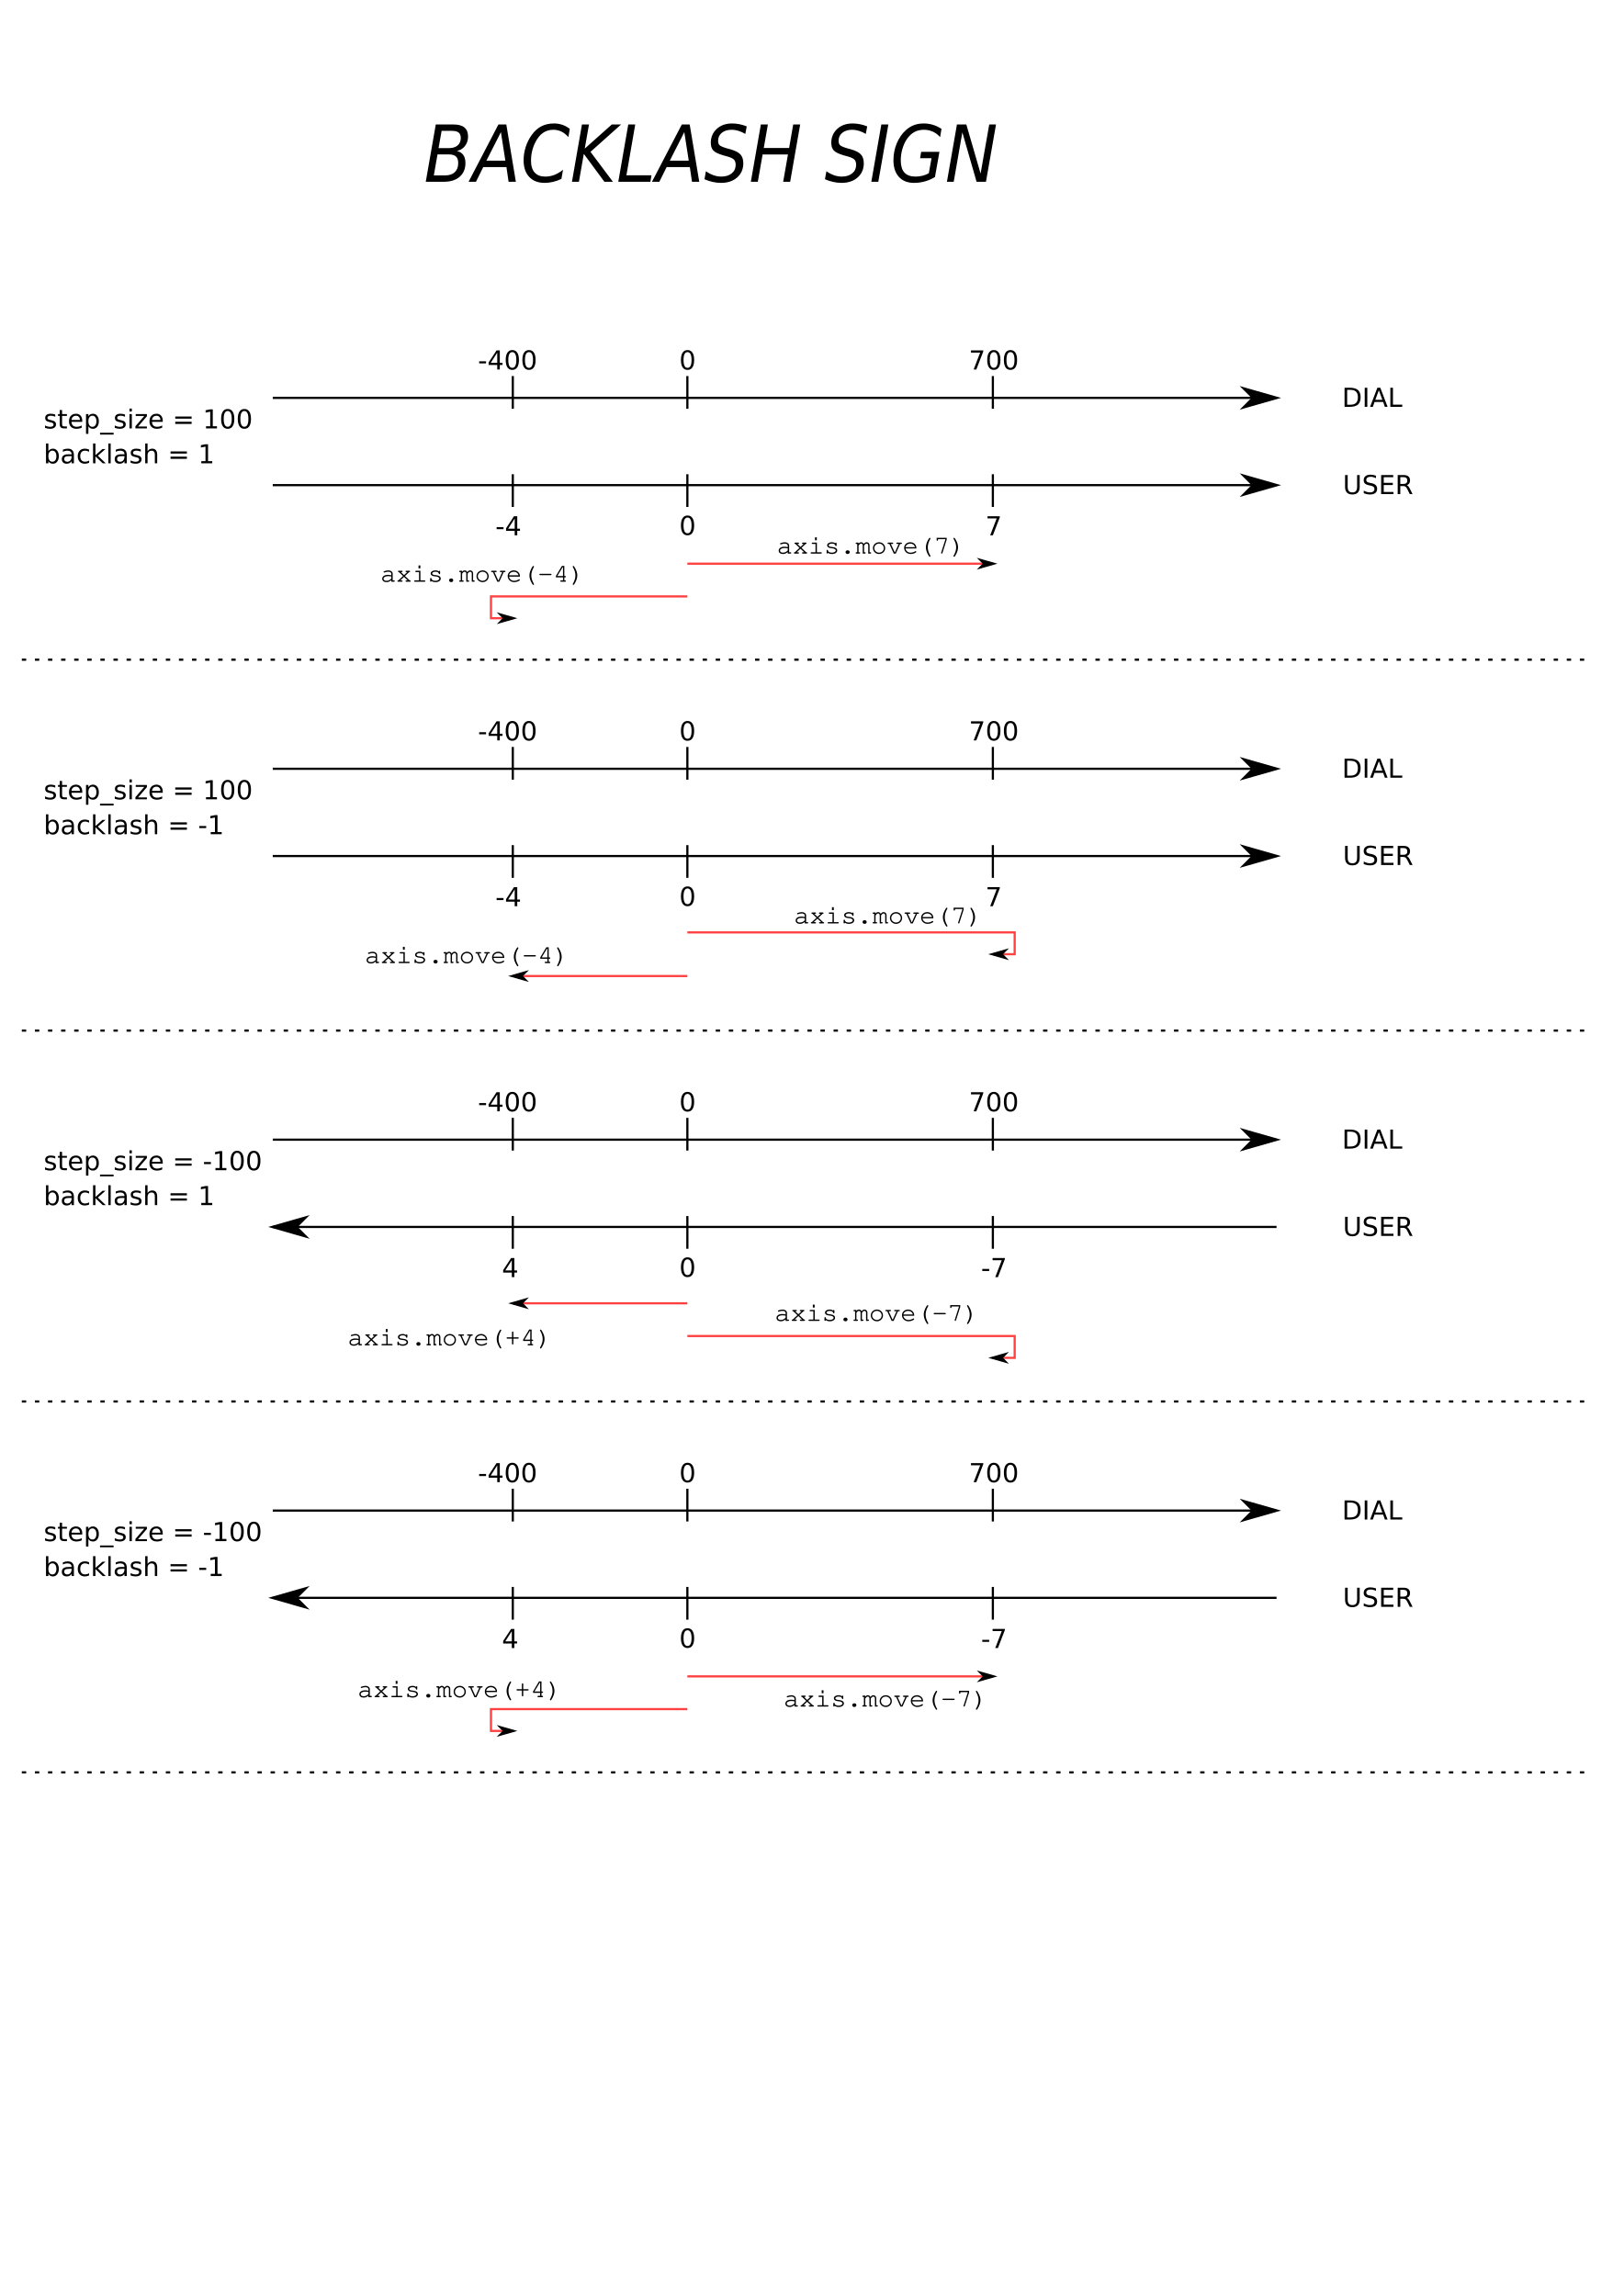
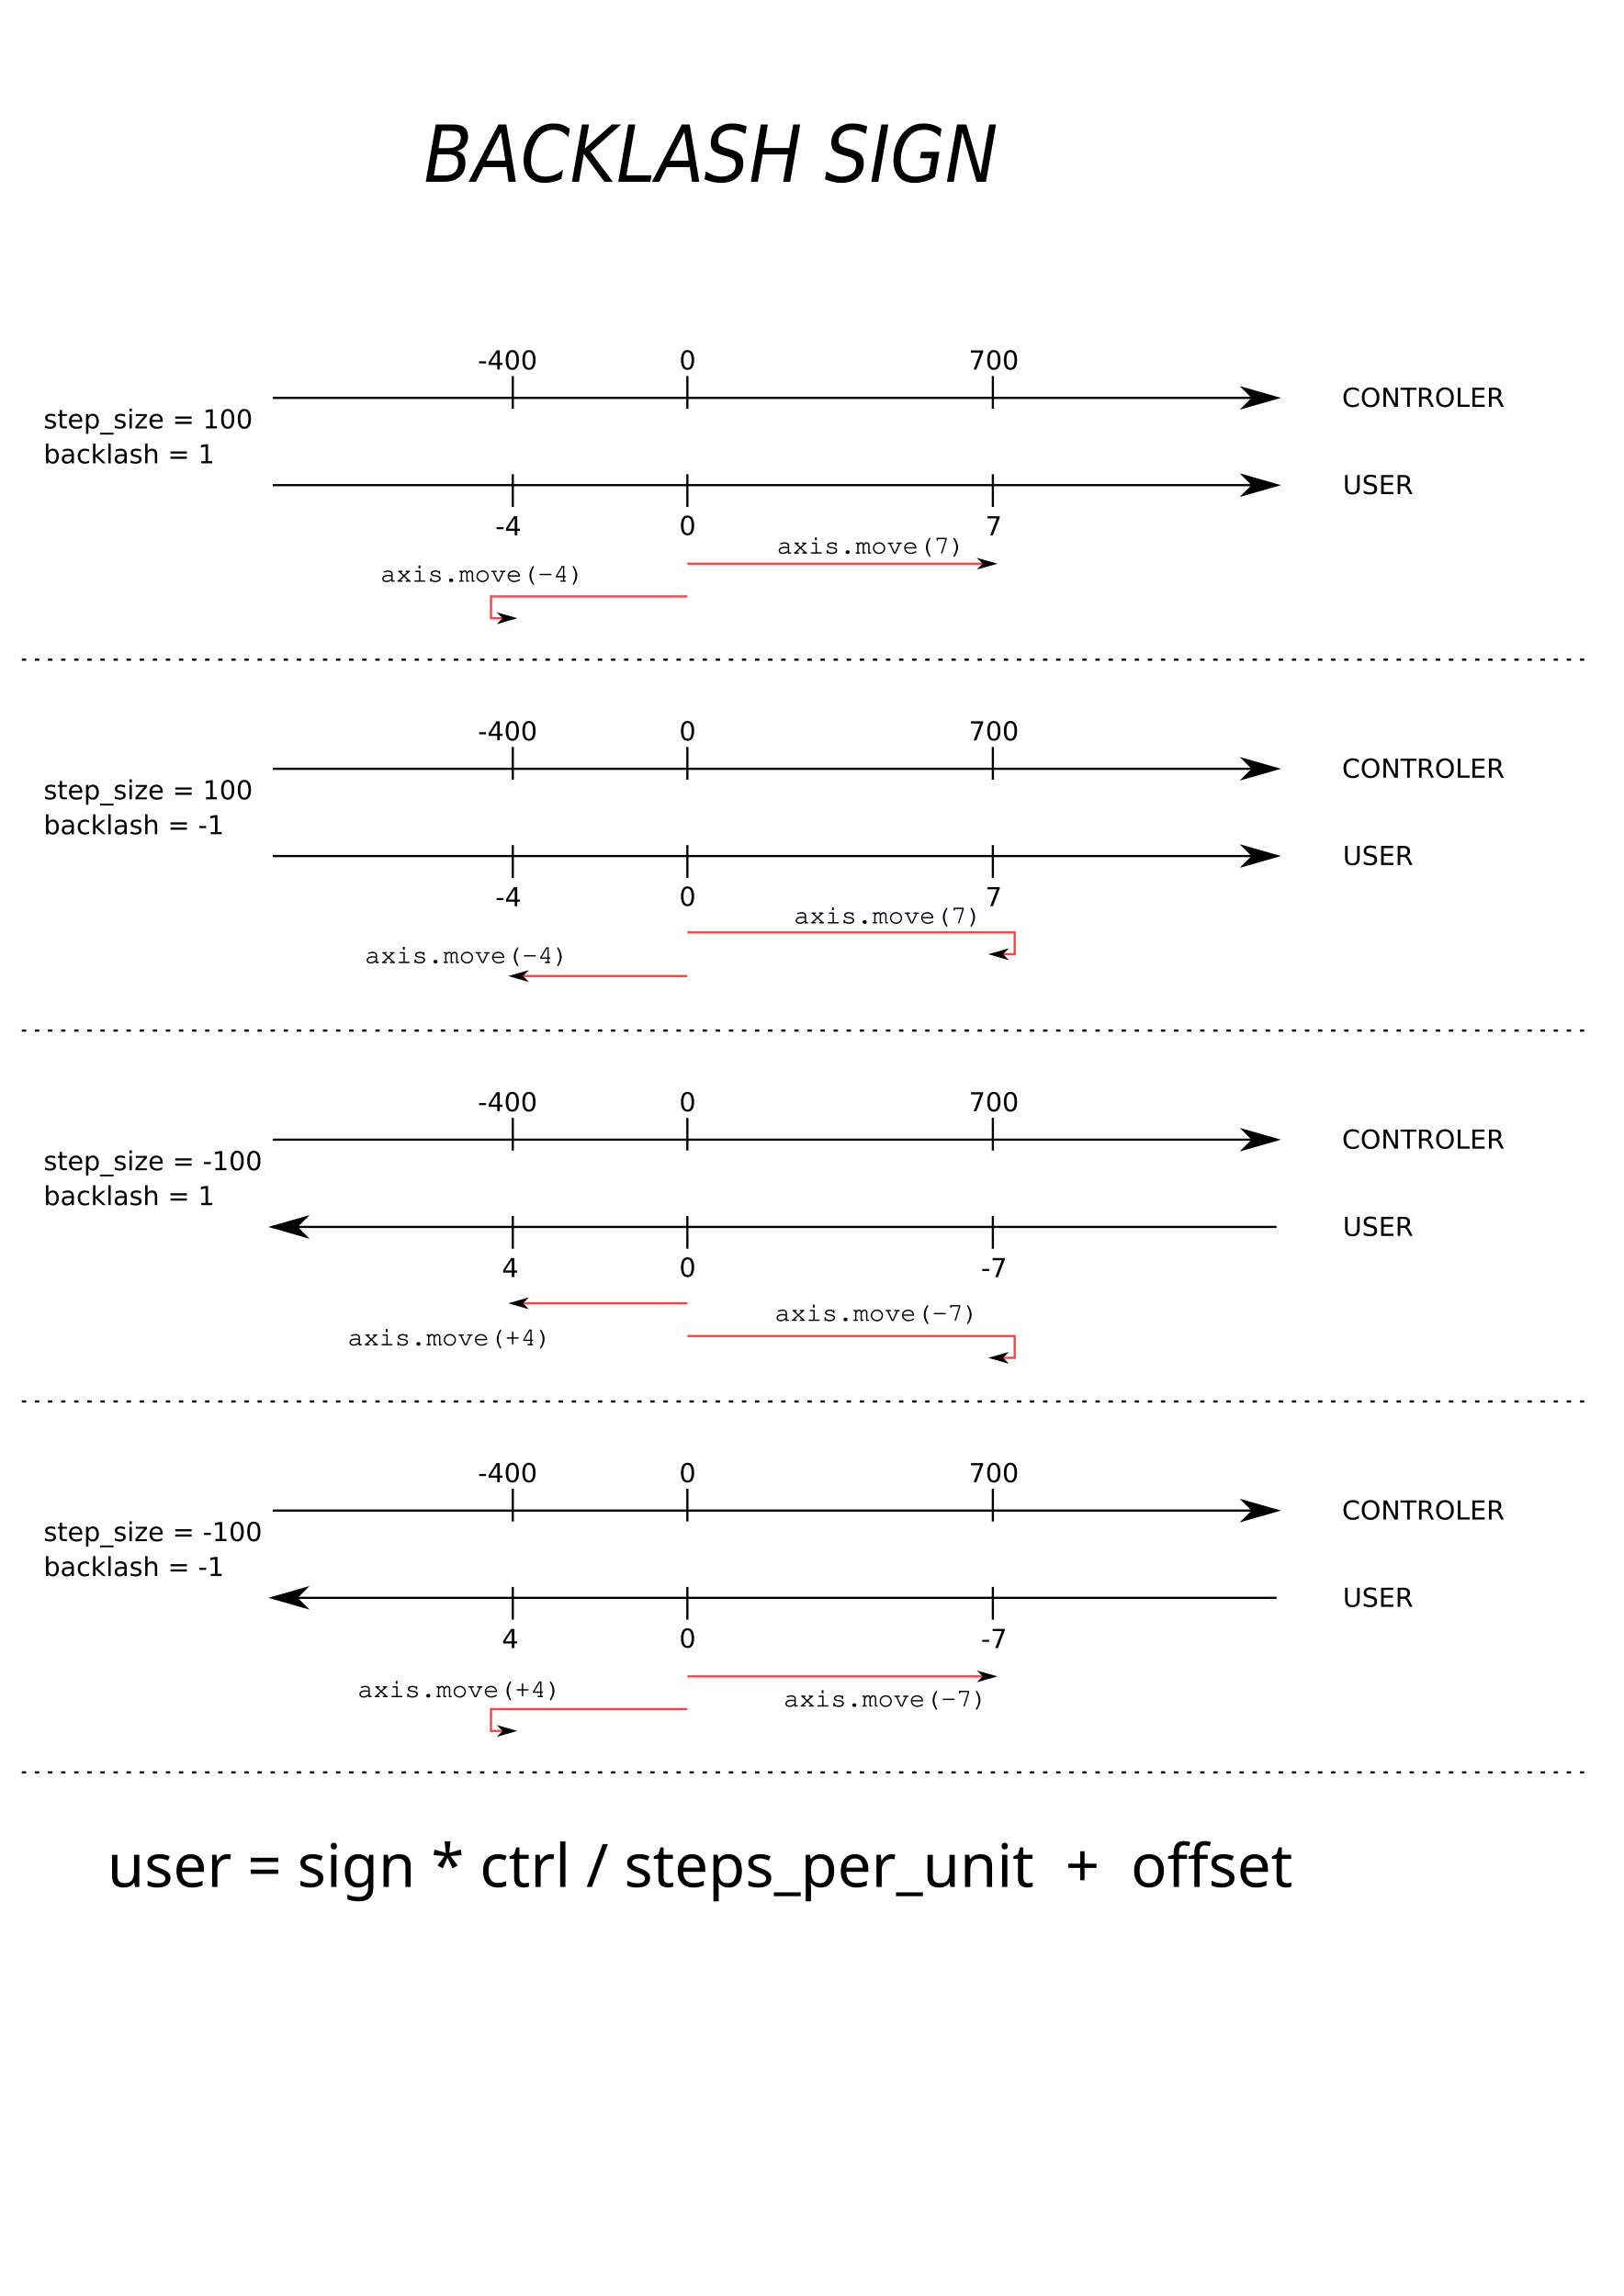
<svg xmlns="http://www.w3.org/2000/svg" width="793.701" height="1122.52" id="svg2" version="1.1">
  <defs id="defs4">
    <marker orient="auto" refY="0" refX="0" id="Arrow1Mend" style="overflow:visible">
      <path id="path3813" d="M -4.267,0 -6.4,2.133 1.067,0 -6.4,-2.133 Z" style="fill-rule:evenodd;stroke:#000000;stroke-width:0.427pt" />
    </marker>
    <marker orient="auto" refY="0" refX="0" id="Arrow1Lend" style="overflow:visible">
      <path id="path3807" d="M -10.667,0 -14.933,4.267 0,0 -14.933,-4.267 Z" style="fill-rule:evenodd;stroke:#000000;stroke-width:0.853pt" />
    </marker>
    <marker orient="auto" refY="0" refX="0" id="Arrow1Lend-2" style="overflow:visible">
      <path id="path3807-1" d="M -10.667,0 -14.933,4.267 0,0 -14.933,-4.267 Z" style="fill-rule:evenodd;stroke:#000000;stroke-width:0.853pt" />
    </marker>
    <marker orient="auto" refY="0" refX="0" id="Arrow1Lend-2-6" style="overflow:visible">
      <path id="path3807-1-4" d="M -10.667,0 -14.933,4.267 0,0 -14.933,-4.267 Z" style="fill-rule:evenodd;stroke:#000000;stroke-width:0.853pt" />
    </marker>
    <marker orient="auto" refY="0" refX="0" id="Arrow1Mend-7" style="overflow:visible">
      <path id="path3813-7" d="M -4.267,0 -6.4,2.133 1.067,0 -6.4,-2.133 Z" style="fill-rule:evenodd;stroke:#000000;stroke-width:0.427pt" />
    </marker>
    <marker orient="auto" refY="0" refX="0" id="marker5497" style="overflow:visible">
      <path id="path5499" d="M -4.267,0 -6.4,2.133 1.067,0 -6.4,-2.133 Z" style="fill-rule:evenodd;stroke:#000000;stroke-width:0.427pt" />
    </marker>
    <marker orient="auto" refY="0" refX="0" id="Arrow1Lend-9" style="overflow:visible">
      <path id="path3807-8" d="M -10.667,0 -14.933,4.267 0,0 -14.933,-4.267 Z" style="fill-rule:evenodd;stroke:#000000;stroke-width:0.853pt" />
    </marker>
    <marker orient="auto" refY="0" refX="0" id="marker5503" style="overflow:visible">
      <path id="path5505" d="M -10.667,0 -14.933,4.267 0,0 -14.933,-4.267 Z" style="fill-rule:evenodd;stroke:#000000;stroke-width:0.853pt" />
    </marker>
    <marker orient="auto" refY="0" refX="0" id="Arrow1Mend-6" style="overflow:visible">
      <path id="path3813-8" d="M -4.267,0 -6.4,2.133 1.067,0 -6.4,-2.133 Z" style="fill-rule:evenodd;stroke:#000000;stroke-width:0.427pt" />
    </marker>
    <marker orient="auto" refY="0" refX="0" id="marker5497-8" style="overflow:visible">
      <path id="path5499-1" d="M -4.267,0 -6.4,2.133 1.067,0 -6.4,-2.133 Z" style="fill-rule:evenodd;stroke:#000000;stroke-width:0.427pt" />
    </marker>
    <marker orient="auto" refY="0" refX="0" id="Arrow1Lend-8" style="overflow:visible">
      <path id="path3807-0" d="M -10.667,0 -14.933,4.267 0,0 -14.933,-4.267 Z" style="fill-rule:evenodd;stroke:#000000;stroke-width:0.853pt" />
    </marker>
    <marker orient="auto" refY="0" refX="0" id="marker5503-8" style="overflow:visible">
      <path id="path5505-7" d="M -10.667,0 -14.933,4.267 0,0 -14.933,-4.267 Z" style="fill-rule:evenodd;stroke:#000000;stroke-width:0.853pt" />
    </marker>
    <marker orient="auto" refY="0" refX="0" id="Arrow1Mend-0" style="overflow:visible">
      <path id="path3813-4" d="M -4.267,0 -6.4,2.133 1.067,0 -6.4,-2.133 Z" style="fill-rule:evenodd;stroke:#000000;stroke-width:0.427pt" />
    </marker>
    <marker orient="auto" refY="0" refX="0" id="marker5497-5" style="overflow:visible">
      <path id="path5499-0" d="M -4.267,0 -6.4,2.133 1.067,0 -6.4,-2.133 Z" style="fill-rule:evenodd;stroke:#000000;stroke-width:0.427pt" />
    </marker>
    <marker orient="auto" refY="0" refX="0" id="Arrow1Lend-1" style="overflow:visible">
      <path id="path3807-6" d="M -10.667,0 -14.933,4.267 0,0 -14.933,-4.267 Z" style="fill-rule:evenodd;stroke:#000000;stroke-width:0.853pt" />
    </marker>
    <marker orient="auto" refY="0" refX="0" id="marker5503-2" style="overflow:visible">
      <path id="path5505-5" d="M -10.667,0 -14.933,4.267 0,0 -14.933,-4.267 Z" style="fill-rule:evenodd;stroke:#000000;stroke-width:0.853pt" />
    </marker>
    <marker orient="auto" refY="0" refX="0" id="Arrow1Lend-24" style="overflow:visible">
      <path id="path3807-7" d="M -10.667,0 -14.933,4.267 0,0 -14.933,-4.267 Z" style="fill-rule:evenodd;stroke:#000000;stroke-width:0.853pt" />
    </marker>
  </defs>
  <g id="layer1">
    <text xml:space="preserve" style="font-style:oblique;font-variant:normal;font-weight:normal;font-stretch:semi-condensed;font-size:12.8px;line-height:0%;font-family:'DejaVu Sans';-inkscape-font-specification:'DejaVu Sans Oblique Semi-Condensed';text-align:start;letter-spacing:0px;word-spacing:0px;writing-mode:lr-tb;text-anchor:start;fill:#000000;fill-opacity:1;stroke:none;stroke-width:1.067" x="207.188" y="88.863" id="text3026">
      <tspan id="tspan3028" x="207.188" y="88.863" style="font-size:38.4px;line-height:1;stroke-width:1.067">BACKLASH SIGN</tspan>
    </text>
    <text xml:space="preserve" style="font-style:normal;font-variant:normal;font-weight:normal;font-stretch:normal;font-size:12.8px;line-height:0%;font-family:'DejaVu Sans';-inkscape-font-specification:'DejaVu Sans';text-align:start;letter-spacing:0px;word-spacing:0px;writing-mode:lr-tb;text-anchor:start;fill:#000000;fill-opacity:1;stroke:none;stroke-width:1.067" x="656.393" y="241.567" id="text4244">
      <tspan id="tspan4246" x="656.393" y="241.567" style="font-size:12.8px;line-height:1;stroke-width:1.067">USER</tspan>
    </text>
    <text xml:space="preserve" style="font-style:normal;font-variant:normal;font-weight:normal;font-stretch:normal;font-size:12.8px;line-height:0%;font-family:'DejaVu Sans';-inkscape-font-specification:'DejaVu Sans';text-align:start;letter-spacing:0px;word-spacing:0px;writing-mode:lr-tb;text-anchor:start;fill:#000000;fill-opacity:1;stroke:none;stroke-width:1.067" x="656" y="198.901" id="text4248">
-       <tspan id="tspan4250" x="656" y="198.901" style="font-size:12.8px;line-height:1;stroke-width:1.067">DIAL</tspan>
+       <tspan id="tspan4250" x="656" y="198.901" style="font-size:12.8px;line-height:1;stroke-width:1.067">CONTROLER</tspan>
    </text>
    <g id="g4352" transform="translate(16.00001,42.66663)">
      <path id="path3030" d="M 117.333,151.853 H 608" style="fill:none;stroke:#000000;stroke-width:1.067px;stroke-linecap:butt;stroke-linejoin:miter;stroke-opacity:1;marker-end:url(#Arrow1Lend)" />
      <text id="text4280" y="137.986" x="457.589" style="font-style:normal;font-variant:normal;font-weight:normal;font-stretch:normal;font-size:12.8px;line-height:0%;font-family:'DejaVu Sans';-inkscape-font-specification:'DejaVu Sans';text-align:start;letter-spacing:0px;word-spacing:0px;writing-mode:lr-tb;text-anchor:start;fill:#000000;fill-opacity:1;stroke:none;stroke-width:1.067" xml:space="preserve">
        <tspan y="137.986" x="457.589" id="tspan4282" style="font-size:12.8px;line-height:1;stroke-width:1.067">700</tspan>
      </text>
      <text id="text4284" y="137.986" x="217.6" style="font-style:normal;font-variant:normal;font-weight:normal;font-stretch:normal;font-size:12.8px;line-height:0%;font-family:'DejaVu Sans';-inkscape-font-specification:'DejaVu Sans';text-align:start;letter-spacing:0px;word-spacing:0px;writing-mode:lr-tb;text-anchor:start;fill:#000000;fill-opacity:1;stroke:none;stroke-width:1.067" xml:space="preserve">
        <tspan id="tspan4288" y="137.986" x="217.6" style="font-size:12.8px;line-height:1;stroke-width:1.067">-400</tspan>
      </text>
      <text id="text4292" y="137.986" x="316.014" style="font-style:normal;font-variant:normal;font-weight:normal;font-stretch:normal;font-size:12.8px;line-height:0%;font-family:'DejaVu Sans';-inkscape-font-specification:'DejaVu Sans';text-align:start;letter-spacing:0px;word-spacing:0px;writing-mode:lr-tb;text-anchor:start;fill:#000000;fill-opacity:1;stroke:none;stroke-width:1.067" xml:space="preserve">
        <tspan y="137.986" x="316.014" id="tspan4294" style="font-size:12.8px;line-height:1;stroke-width:1.067">0</tspan>
      </text>
      <path id="path4304" d="m 320,141.186 v 16" style="fill:none;stroke:#000000;stroke-width:1.067px;stroke-linecap:butt;stroke-linejoin:miter;stroke-opacity:1" />
      <path id="path4304-2" d="m 469.333,141.186 v 16" style="fill:none;stroke:#000000;stroke-width:1.067px;stroke-linecap:butt;stroke-linejoin:miter;stroke-opacity:1" />
      <path id="path4304-1" d="m 234.667,141.186 v 16" style="fill:none;stroke:#000000;stroke-width:1.067px;stroke-linecap:butt;stroke-linejoin:miter;stroke-opacity:1" />
    </g>
    <g id="g4364" transform="translate(16.00001,53.3333)">
      <path id="path3030-2" d="M 117.333,183.853 H 608" style="fill:none;stroke:#000000;stroke-width:1.067px;stroke-linecap:butt;stroke-linejoin:miter;stroke-opacity:1;marker-end:url(#Arrow1Lend)" />
      <text id="text4276" y="208.205" x="316.014" style="font-style:normal;font-variant:normal;font-weight:normal;font-stretch:normal;font-size:12.8px;line-height:0%;font-family:'DejaVu Sans';-inkscape-font-specification:'DejaVu Sans';text-align:start;letter-spacing:0px;word-spacing:0px;writing-mode:lr-tb;text-anchor:start;fill:#000000;fill-opacity:1;stroke:none;stroke-width:1.067" xml:space="preserve">
        <tspan y="208.205" x="316.014" id="tspan4278" style="font-size:12.8px;line-height:1;stroke-width:1.067">0</tspan>
      </text>
      <text id="text4296" y="208.386" x="226.133" style="font-style:normal;font-variant:normal;font-weight:normal;font-stretch:normal;font-size:12.8px;line-height:0%;font-family:'DejaVu Sans';-inkscape-font-specification:'DejaVu Sans';text-align:start;letter-spacing:0px;word-spacing:0px;writing-mode:lr-tb;text-anchor:start;fill:#000000;fill-opacity:1;stroke:none;stroke-width:1.067" xml:space="preserve">
        <tspan y="208.386" x="226.133" id="tspan4298" style="font-size:12.8px;line-height:1;stroke-width:1.067">-4</tspan>
      </text>
      <text id="text4300" y="208.386" x="465.67" style="font-style:normal;font-variant:normal;font-weight:normal;font-stretch:normal;font-size:12.8px;line-height:0%;font-family:'DejaVu Sans';-inkscape-font-specification:'DejaVu Sans';text-align:start;letter-spacing:0px;word-spacing:0px;writing-mode:lr-tb;text-anchor:start;fill:#000000;fill-opacity:1;stroke:none;stroke-width:1.067" xml:space="preserve">
        <tspan y="208.386" x="465.67" id="tspan4302" style="font-size:12.8px;line-height:1;stroke-width:1.067">7</tspan>
      </text>
      <path id="path4304-8" d="m 320,178.52 v 16" style="fill:none;stroke:#000000;stroke-width:1.067px;stroke-linecap:butt;stroke-linejoin:miter;stroke-opacity:1" />
      <path id="path4304-9" d="m 469.333,178.52 v 16" style="fill:none;stroke:#000000;stroke-width:1.067px;stroke-linecap:butt;stroke-linejoin:miter;stroke-opacity:1" />
      <path id="path4304-3" d="m 234.667,178.52 v 16" style="fill:none;stroke:#000000;stroke-width:1.067px;stroke-linecap:butt;stroke-linejoin:miter;stroke-opacity:1" />
    </g>
    <text xml:space="preserve" style="font-style:normal;font-variant:normal;font-weight:normal;font-stretch:normal;font-size:12.8px;line-height:0%;font-family:'DejaVu Sans';-inkscape-font-specification:'DejaVu Sans';text-align:start;letter-spacing:0px;word-spacing:0px;writing-mode:lr-tb;text-anchor:start;fill:#000000;fill-opacity:1;stroke:none;stroke-width:1.067" x="21.333" y="209.453" id="text4414">
      <tspan id="tspan4416" x="21.333" y="209.453" style="font-size:12.8px;line-height:1;stroke-width:1.067">step_size = 100</tspan>
    </text>
    <path style="fill:none;stroke:#ff4141;stroke-width:1.067px;stroke-linecap:butt;stroke-linejoin:miter;stroke-opacity:1;marker-start:none;marker-end:url(#Arrow1Mend)" d="M 336,275.586 H 485.333" id="path4418" />
    <text xml:space="preserve" style="font-style:normal;font-variant:normal;font-weight:normal;font-stretch:normal;font-size:12.8px;line-height:0%;font-family:'DejaVu Sans';-inkscape-font-specification:'DejaVu Sans';text-align:start;letter-spacing:0px;word-spacing:0px;writing-mode:lr-tb;text-anchor:start;fill:#000000;fill-opacity:1;stroke:none;stroke-width:1.067" x="379.776" y="270.649" id="text4972">
      <tspan id="tspan4974" x="379.776" y="270.649" style="font-style:normal;font-variant:normal;font-weight:normal;font-stretch:normal;font-size:12.8px;line-height:1;font-family:Courier;-inkscape-font-specification:'Courier, Normal';font-variant-ligatures:normal;font-variant-caps:normal;font-variant-numeric:normal;font-feature-settings:normal;text-align:start;writing-mode:lr-tb;text-anchor:start;stroke-width:1.067">axis.move(7)</tspan>
    </text>
    <text xml:space="preserve" style="font-style:normal;font-variant:normal;font-weight:normal;font-stretch:normal;font-size:12.8px;line-height:0%;font-family:'DejaVu Sans';-inkscape-font-specification:'DejaVu Sans';text-align:start;letter-spacing:0px;word-spacing:0px;writing-mode:lr-tb;text-anchor:start;fill:#000000;fill-opacity:1;stroke:none;stroke-width:1.067" x="21.333" y="226.52" id="text4976">
      <tspan id="tspan4978" x="21.333" y="226.52" style="font-size:12.8px;line-height:1;stroke-width:1.067">backlash = 1</tspan>
    </text>
    <path style="fill:none;stroke:#ff4141;stroke-width:1.067px;stroke-linecap:butt;stroke-linejoin:miter;stroke-opacity:1;marker-start:none;marker-end:url(#Arrow1Mend)" d="m 336,291.586 h -96 v 10.667 h 10.667" id="path4418-8" />
    <path style="fill:none;stroke:#000000;stroke-width:1.067;stroke-linecap:butt;stroke-linejoin:miter;stroke-miterlimit:4;stroke-dasharray:2.133, 4.267;stroke-dashoffset:0;stroke-opacity:1" d="M 10.667,322.52 H 778.667" id="path5273" />
    <text xml:space="preserve" style="font-style:normal;font-variant:normal;font-weight:normal;font-stretch:normal;font-size:12.8px;line-height:0%;font-family:'DejaVu Sans';-inkscape-font-specification:'DejaVu Sans';text-align:start;letter-spacing:0px;word-spacing:0px;writing-mode:lr-tb;text-anchor:start;fill:#000000;fill-opacity:1;stroke:none;stroke-width:1.067" x="656.393" y="422.901" id="text4244-7">
      <tspan id="tspan4246-6" x="656.393" y="422.901" style="font-size:12.8px;line-height:1;stroke-width:1.067">USER</tspan>
    </text>
    <text xml:space="preserve" style="font-style:normal;font-variant:normal;font-weight:normal;font-stretch:normal;font-size:12.8px;line-height:0%;font-family:'DejaVu Sans';-inkscape-font-specification:'DejaVu Sans';text-align:start;letter-spacing:0px;word-spacing:0px;writing-mode:lr-tb;text-anchor:start;fill:#000000;fill-opacity:1;stroke:none;stroke-width:1.067" x="656" y="380.234" id="text4248-0">
-       <tspan id="tspan4250-4" x="656" y="380.234" style="font-size:12.8px;line-height:1;stroke-width:1.067">DIAL</tspan>
+       <tspan id="tspan4250-4" x="656" y="380.234" style="font-size:12.8px;line-height:1;stroke-width:1.067">CONTROLER</tspan>
    </text>
    <g transform="translate(16.00001,224)" id="g4352-5">
      <path id="path3030-3" d="M 117.333,151.853 H 608" style="fill:none;stroke:#000000;stroke-width:1.067px;stroke-linecap:butt;stroke-linejoin:miter;stroke-opacity:1;marker-end:url(#Arrow1Lend)" />
      <text id="text4280-3" y="137.986" x="457.589" style="font-style:normal;font-variant:normal;font-weight:normal;font-stretch:normal;font-size:12.8px;line-height:0%;font-family:'DejaVu Sans';-inkscape-font-specification:'DejaVu Sans';text-align:start;letter-spacing:0px;word-spacing:0px;writing-mode:lr-tb;text-anchor:start;fill:#000000;fill-opacity:1;stroke:none;stroke-width:1.067" xml:space="preserve">
        <tspan y="137.986" x="457.589" id="tspan4282-5" style="font-size:12.8px;line-height:1;stroke-width:1.067">700</tspan>
      </text>
      <text id="text4284-5" y="137.986" x="217.6" style="font-style:normal;font-variant:normal;font-weight:normal;font-stretch:normal;font-size:12.8px;line-height:0%;font-family:'DejaVu Sans';-inkscape-font-specification:'DejaVu Sans';text-align:start;letter-spacing:0px;word-spacing:0px;writing-mode:lr-tb;text-anchor:start;fill:#000000;fill-opacity:1;stroke:none;stroke-width:1.067" xml:space="preserve">
        <tspan id="tspan4288-5" y="137.986" x="217.6" style="font-size:12.8px;line-height:1;stroke-width:1.067">-400</tspan>
      </text>
      <text id="text4292-8" y="137.986" x="316.014" style="font-style:normal;font-variant:normal;font-weight:normal;font-stretch:normal;font-size:12.8px;line-height:0%;font-family:'DejaVu Sans';-inkscape-font-specification:'DejaVu Sans';text-align:start;letter-spacing:0px;word-spacing:0px;writing-mode:lr-tb;text-anchor:start;fill:#000000;fill-opacity:1;stroke:none;stroke-width:1.067" xml:space="preserve">
        <tspan y="137.986" x="316.014" id="tspan4294-2" style="font-size:12.8px;line-height:1;stroke-width:1.067">0</tspan>
      </text>
      <path id="path4304-5" d="m 320,141.186 v 16" style="fill:none;stroke:#000000;stroke-width:1.067px;stroke-linecap:butt;stroke-linejoin:miter;stroke-opacity:1" />
      <path id="path4304-2-7" d="m 469.333,141.186 v 16" style="fill:none;stroke:#000000;stroke-width:1.067px;stroke-linecap:butt;stroke-linejoin:miter;stroke-opacity:1" />
      <path id="path4304-1-7" d="m 234.667,141.186 v 16" style="fill:none;stroke:#000000;stroke-width:1.067px;stroke-linecap:butt;stroke-linejoin:miter;stroke-opacity:1" />
    </g>
    <g id="g4364-8" transform="translate(16.00001,234.6666)">
      <path id="path3030-2-2" d="M 117.333,183.853 H 608" style="fill:none;stroke:#000000;stroke-width:1.067px;stroke-linecap:butt;stroke-linejoin:miter;stroke-opacity:1;marker-end:url(#Arrow1Lend)" />
      <text id="text4276-8" y="208.205" x="316.014" style="font-style:normal;font-variant:normal;font-weight:normal;font-stretch:normal;font-size:12.8px;line-height:0%;font-family:'DejaVu Sans';-inkscape-font-specification:'DejaVu Sans';text-align:start;letter-spacing:0px;word-spacing:0px;writing-mode:lr-tb;text-anchor:start;fill:#000000;fill-opacity:1;stroke:none;stroke-width:1.067" xml:space="preserve">
        <tspan y="208.205" x="316.014" id="tspan4278-7" style="font-size:12.8px;line-height:1;stroke-width:1.067">0</tspan>
      </text>
      <text id="text4296-2" y="208.386" x="226.133" style="font-style:normal;font-variant:normal;font-weight:normal;font-stretch:normal;font-size:12.8px;line-height:0%;font-family:'DejaVu Sans';-inkscape-font-specification:'DejaVu Sans';text-align:start;letter-spacing:0px;word-spacing:0px;writing-mode:lr-tb;text-anchor:start;fill:#000000;fill-opacity:1;stroke:none;stroke-width:1.067" xml:space="preserve">
        <tspan y="208.386" x="226.133" id="tspan4298-2" style="font-size:12.8px;line-height:1;stroke-width:1.067">-4</tspan>
      </text>
      <text id="text4300-4" y="208.386" x="465.67" style="font-style:normal;font-variant:normal;font-weight:normal;font-stretch:normal;font-size:12.8px;line-height:0%;font-family:'DejaVu Sans';-inkscape-font-specification:'DejaVu Sans';text-align:start;letter-spacing:0px;word-spacing:0px;writing-mode:lr-tb;text-anchor:start;fill:#000000;fill-opacity:1;stroke:none;stroke-width:1.067" xml:space="preserve">
        <tspan y="208.386" x="465.67" id="tspan4302-1" style="font-size:12.8px;line-height:1;stroke-width:1.067">7</tspan>
      </text>
      <path id="path4304-8-8" d="m 320,178.52 v 16" style="fill:none;stroke:#000000;stroke-width:1.067px;stroke-linecap:butt;stroke-linejoin:miter;stroke-opacity:1" />
      <path id="path4304-9-7" d="m 469.333,178.52 v 16" style="fill:none;stroke:#000000;stroke-width:1.067px;stroke-linecap:butt;stroke-linejoin:miter;stroke-opacity:1" />
      <path id="path4304-3-1" d="m 234.667,178.52 v 16" style="fill:none;stroke:#000000;stroke-width:1.067px;stroke-linecap:butt;stroke-linejoin:miter;stroke-opacity:1" />
    </g>
    <text xml:space="preserve" style="font-style:normal;font-variant:normal;font-weight:normal;font-stretch:normal;font-size:12.8px;line-height:0%;font-family:'DejaVu Sans';-inkscape-font-specification:'DejaVu Sans';text-align:start;letter-spacing:0px;word-spacing:0px;writing-mode:lr-tb;text-anchor:start;fill:#000000;fill-opacity:1;stroke:none;stroke-width:1.067" x="21.333" y="390.786" id="text4414-7">
      <tspan id="tspan4416-6" x="21.333" y="390.786" style="font-size:12.8px;line-height:1;stroke-width:1.067">step_size = 100</tspan>
    </text>
    <path style="fill:none;stroke:#ff4141;stroke-width:1.067px;stroke-linecap:butt;stroke-linejoin:miter;stroke-opacity:1;marker-start:none;marker-end:url(#Arrow1Mend)" d="M 336,477.186 H 250.667" id="path4418-0" />
    <text xml:space="preserve" style="font-style:normal;font-variant:normal;font-weight:normal;font-stretch:normal;font-size:12.8px;line-height:0%;font-family:'DejaVu Sans';-inkscape-font-specification:'DejaVu Sans';text-align:start;letter-spacing:0px;word-spacing:0px;writing-mode:lr-tb;text-anchor:start;fill:#000000;fill-opacity:1;stroke:none;stroke-width:1.067" x="21.333" y="407.853" id="text4976-9">
      <tspan id="tspan4978-5" x="21.333" y="407.853" style="font-size:12.8px;line-height:1;stroke-width:1.067">backlash = -1</tspan>
    </text>
    <path style="fill:none;stroke:#ff4141;stroke-width:1.067px;stroke-linecap:butt;stroke-linejoin:miter;stroke-opacity:1;marker-start:none;marker-end:url(#Arrow1Mend)" d="m 336,455.853 h 160 v 10.667 h -10.667" id="path4418-8-7" />
    <path style="fill:none;stroke:#000000;stroke-width:1.067;stroke-linecap:butt;stroke-linejoin:miter;stroke-miterlimit:4;stroke-dasharray:2.133, 4.267;stroke-dashoffset:0;stroke-opacity:1" d="M 10.667,503.853 H 778.667" id="path5273-0" />
    <text xml:space="preserve" style="font-style:normal;font-variant:normal;font-weight:normal;font-stretch:normal;font-size:12.8px;line-height:0%;font-family:'DejaVu Sans';-inkscape-font-specification:'DejaVu Sans';text-align:start;letter-spacing:0px;word-spacing:0px;writing-mode:lr-tb;text-anchor:start;fill:#000000;fill-opacity:1;stroke:none;stroke-width:1.067" x="656.393" y="604.234" id="text4244-8">
      <tspan id="tspan4246-8" x="656.393" y="604.234" style="font-size:12.8px;line-height:1;stroke-width:1.067">USER</tspan>
    </text>
    <text xml:space="preserve" style="font-style:normal;font-variant:normal;font-weight:normal;font-stretch:normal;font-size:12.8px;line-height:0%;font-family:'DejaVu Sans';-inkscape-font-specification:'DejaVu Sans';text-align:start;letter-spacing:0px;word-spacing:0px;writing-mode:lr-tb;text-anchor:start;fill:#000000;fill-opacity:1;stroke:none;stroke-width:1.067" x="656" y="561.567" id="text4248-08">
-       <tspan id="tspan4250-6" x="656" y="561.567" style="font-size:12.8px;line-height:1;stroke-width:1.067">DIAL</tspan>
+       <tspan id="tspan4250-6" x="656" y="561.567" style="font-size:12.8px;line-height:1;stroke-width:1.067">CONTROLER</tspan>
    </text>
    <g transform="translate(16.00001,405.3333)" id="g4352-4">
      <path id="path3030-22" d="M 117.333,151.853 H 608" style="fill:none;stroke:#000000;stroke-width:1.067px;stroke-linecap:butt;stroke-linejoin:miter;stroke-opacity:1;marker-end:url(#Arrow1Lend)" />
      <text id="text4280-6" y="137.986" x="457.589" style="font-style:normal;font-variant:normal;font-weight:normal;font-stretch:normal;font-size:12.8px;line-height:0%;font-family:'DejaVu Sans';-inkscape-font-specification:'DejaVu Sans';text-align:start;letter-spacing:0px;word-spacing:0px;writing-mode:lr-tb;text-anchor:start;fill:#000000;fill-opacity:1;stroke:none;stroke-width:1.067" xml:space="preserve">
        <tspan y="137.986" x="457.589" id="tspan4282-1" style="font-size:12.8px;line-height:1;stroke-width:1.067">700</tspan>
      </text>
      <text id="text4284-9" y="137.986" x="217.6" style="font-style:normal;font-variant:normal;font-weight:normal;font-stretch:normal;font-size:12.8px;line-height:0%;font-family:'DejaVu Sans';-inkscape-font-specification:'DejaVu Sans';text-align:start;letter-spacing:0px;word-spacing:0px;writing-mode:lr-tb;text-anchor:start;fill:#000000;fill-opacity:1;stroke:none;stroke-width:1.067" xml:space="preserve">
        <tspan id="tspan4288-9" y="137.986" x="217.6" style="font-size:12.8px;line-height:1;stroke-width:1.067">-400</tspan>
      </text>
      <text id="text4292-0" y="137.986" x="316.014" style="font-style:normal;font-variant:normal;font-weight:normal;font-stretch:normal;font-size:12.8px;line-height:0%;font-family:'DejaVu Sans';-inkscape-font-specification:'DejaVu Sans';text-align:start;letter-spacing:0px;word-spacing:0px;writing-mode:lr-tb;text-anchor:start;fill:#000000;fill-opacity:1;stroke:none;stroke-width:1.067" xml:space="preserve">
        <tspan y="137.986" x="316.014" id="tspan4294-7" style="font-size:12.8px;line-height:1;stroke-width:1.067">0</tspan>
      </text>
      <path id="path4304-99" d="m 320,141.186 v 16" style="fill:none;stroke:#000000;stroke-width:1.067px;stroke-linecap:butt;stroke-linejoin:miter;stroke-opacity:1" />
      <path id="path4304-2-4" d="m 469.333,141.186 v 16" style="fill:none;stroke:#000000;stroke-width:1.067px;stroke-linecap:butt;stroke-linejoin:miter;stroke-opacity:1" />
      <path id="path4304-1-8" d="m 234.667,141.186 v 16" style="fill:none;stroke:#000000;stroke-width:1.067px;stroke-linecap:butt;stroke-linejoin:miter;stroke-opacity:1" />
    </g>
    <g id="g5839" transform="translate(16.00001,42.66663)">
      <path id="path3030-2-3" d="M 608,557.186 H 117.333" style="fill:none;stroke:#000000;stroke-width:1.067px;stroke-linecap:butt;stroke-linejoin:miter;stroke-opacity:1;marker-end:url(#Arrow1Lend)" />
      <text id="text4276-3" y="581.538" x="316.014" style="font-style:normal;font-variant:normal;font-weight:normal;font-stretch:normal;font-size:12.8px;line-height:0%;font-family:'DejaVu Sans';-inkscape-font-specification:'DejaVu Sans';text-align:start;letter-spacing:0px;word-spacing:0px;writing-mode:lr-tb;text-anchor:start;fill:#000000;fill-opacity:1;stroke:none;stroke-width:1.067" xml:space="preserve">
        <tspan y="581.538" x="316.014" id="tspan4278-8" style="font-size:12.8px;line-height:1;stroke-width:1.067">0</tspan>
      </text>
      <text id="text4296-5" y="581.72" x="229.333" style="font-style:normal;font-variant:normal;font-weight:normal;font-stretch:normal;font-size:12.8px;line-height:0%;font-family:'DejaVu Sans';-inkscape-font-specification:'DejaVu Sans';text-align:start;letter-spacing:0px;word-spacing:0px;writing-mode:lr-tb;text-anchor:start;fill:#000000;fill-opacity:1;stroke:none;stroke-width:1.067" xml:space="preserve">
        <tspan y="581.72" x="229.333" id="tspan4298-9" style="font-size:12.8px;line-height:1;stroke-width:1.067">4</tspan>
      </text>
      <text id="text4300-8" y="581.72" x="463.537" style="font-style:normal;font-variant:normal;font-weight:normal;font-stretch:normal;font-size:12.8px;line-height:0%;font-family:'DejaVu Sans';-inkscape-font-specification:'DejaVu Sans';text-align:start;letter-spacing:0px;word-spacing:0px;writing-mode:lr-tb;text-anchor:start;fill:#000000;fill-opacity:1;stroke:none;stroke-width:1.067" xml:space="preserve">
        <tspan y="581.72" x="463.537" id="tspan4302-3" style="font-size:12.8px;line-height:1;stroke-width:1.067">-7</tspan>
      </text>
      <path id="path4304-8-3" d="m 320,551.853 v 16" style="fill:none;stroke:#000000;stroke-width:1.067px;stroke-linecap:butt;stroke-linejoin:miter;stroke-opacity:1" />
      <path id="path4304-9-6" d="m 469.333,551.853 v 16" style="fill:none;stroke:#000000;stroke-width:1.067px;stroke-linecap:butt;stroke-linejoin:miter;stroke-opacity:1" />
      <path id="path4304-3-6" d="m 234.667,551.853 v 16" style="fill:none;stroke:#000000;stroke-width:1.067px;stroke-linecap:butt;stroke-linejoin:miter;stroke-opacity:1" />
    </g>
    <text xml:space="preserve" style="font-style:normal;font-variant:normal;font-weight:normal;font-stretch:normal;font-size:12.8px;line-height:0%;font-family:'DejaVu Sans';-inkscape-font-specification:'DejaVu Sans';text-align:start;letter-spacing:0px;word-spacing:0px;writing-mode:lr-tb;text-anchor:start;fill:#000000;fill-opacity:1;stroke:none;stroke-width:1.067" x="21.333" y="572.12" id="text4414-1">
      <tspan id="tspan4416-5" x="21.333" y="572.12" style="font-size:12.8px;line-height:1;stroke-width:1.067">step_size = -100</tspan>
    </text>
    <path style="fill:none;stroke:#ff4141;stroke-width:1.067px;stroke-linecap:butt;stroke-linejoin:miter;stroke-opacity:1;marker-start:none;marker-end:url(#Arrow1Mend)" d="M 336,637.186 H 250.667" id="path4418-6" />
    <text xml:space="preserve" style="font-style:normal;font-variant:normal;font-weight:normal;font-stretch:normal;font-size:12.8px;line-height:0%;font-family:'DejaVu Sans';-inkscape-font-specification:'DejaVu Sans';text-align:start;letter-spacing:0px;word-spacing:0px;writing-mode:lr-tb;text-anchor:start;fill:#000000;fill-opacity:1;stroke:none;stroke-width:1.067" x="21.333" y="589.186" id="text4976-6">
      <tspan id="tspan4978-8" x="21.333" y="589.186" style="font-size:12.8px;line-height:1;stroke-width:1.067">backlash = 1</tspan>
    </text>
    <path style="fill:none;stroke:#ff4141;stroke-width:1.067px;stroke-linecap:butt;stroke-linejoin:miter;stroke-opacity:1;marker-start:none;marker-end:url(#Arrow1Mend)" d="m 336,653.186 h 160 v 10.667 h -10.667" id="path4418-8-0" />
    <path style="fill:none;stroke:#000000;stroke-width:1.067;stroke-linecap:butt;stroke-linejoin:miter;stroke-miterlimit:4;stroke-dasharray:2.133, 4.267;stroke-dashoffset:0;stroke-opacity:1" d="M 10.667,685.186 H 778.667" id="path5273-6" />
    <text xml:space="preserve" style="font-style:normal;font-variant:normal;font-weight:normal;font-stretch:normal;font-size:12.8px;line-height:0%;font-family:'DejaVu Sans';-inkscape-font-specification:'DejaVu Sans';text-align:start;letter-spacing:0px;word-spacing:0px;writing-mode:lr-tb;text-anchor:start;fill:#000000;fill-opacity:1;stroke:none;stroke-width:1.067" x="656.393" y="785.567" id="text4244-6">
      <tspan id="tspan4246-7" x="656.393" y="785.567" style="font-size:12.8px;line-height:1;stroke-width:1.067">USER</tspan>
    </text>
    <text xml:space="preserve" style="font-style:normal;font-variant:normal;font-weight:normal;font-stretch:normal;font-size:12.8px;line-height:0%;font-family:'DejaVu Sans';-inkscape-font-specification:'DejaVu Sans';text-align:start;letter-spacing:0px;word-spacing:0px;writing-mode:lr-tb;text-anchor:start;fill:#000000;fill-opacity:1;stroke:none;stroke-width:1.067" x="656" y="742.901" id="text4248-09">
-       <tspan id="tspan4250-7" x="656" y="742.901" style="font-size:12.8px;line-height:1;stroke-width:1.067">DIAL</tspan>
+       <tspan id="tspan4250-7" x="656" y="742.901" style="font-size:12.8px;line-height:1;stroke-width:1.067">CONTROLER</tspan>
    </text>
    <g transform="translate(16.00001,586.6666)" id="g4352-6">
      <path id="path3030-0" d="M 117.333,151.853 H 608" style="fill:none;stroke:#000000;stroke-width:1.067px;stroke-linecap:butt;stroke-linejoin:miter;stroke-opacity:1;marker-end:url(#Arrow1Lend)" />
      <text id="text4280-7" y="137.986" x="457.589" style="font-style:normal;font-variant:normal;font-weight:normal;font-stretch:normal;font-size:12.8px;line-height:0%;font-family:'DejaVu Sans';-inkscape-font-specification:'DejaVu Sans';text-align:start;letter-spacing:0px;word-spacing:0px;writing-mode:lr-tb;text-anchor:start;fill:#000000;fill-opacity:1;stroke:none;stroke-width:1.067" xml:space="preserve">
        <tspan y="137.986" x="457.589" id="tspan4282-9" style="font-size:12.8px;line-height:1;stroke-width:1.067">700</tspan>
      </text>
      <text id="text4284-3" y="137.986" x="217.6" style="font-style:normal;font-variant:normal;font-weight:normal;font-stretch:normal;font-size:12.8px;line-height:0%;font-family:'DejaVu Sans';-inkscape-font-specification:'DejaVu Sans';text-align:start;letter-spacing:0px;word-spacing:0px;writing-mode:lr-tb;text-anchor:start;fill:#000000;fill-opacity:1;stroke:none;stroke-width:1.067" xml:space="preserve">
        <tspan id="tspan4288-57" y="137.986" x="217.6" style="font-size:12.8px;line-height:1;stroke-width:1.067">-400</tspan>
      </text>
      <text id="text4292-7" y="137.986" x="316.014" style="font-style:normal;font-variant:normal;font-weight:normal;font-stretch:normal;font-size:12.8px;line-height:0%;font-family:'DejaVu Sans';-inkscape-font-specification:'DejaVu Sans';text-align:start;letter-spacing:0px;word-spacing:0px;writing-mode:lr-tb;text-anchor:start;fill:#000000;fill-opacity:1;stroke:none;stroke-width:1.067" xml:space="preserve">
        <tspan y="137.986" x="316.014" id="tspan4294-0" style="font-size:12.8px;line-height:1;stroke-width:1.067">0</tspan>
      </text>
      <path id="path4304-39" d="m 320,141.186 v 16" style="fill:none;stroke:#000000;stroke-width:1.067px;stroke-linecap:butt;stroke-linejoin:miter;stroke-opacity:1" />
      <path id="path4304-2-6" d="m 469.333,141.186 v 16" style="fill:none;stroke:#000000;stroke-width:1.067px;stroke-linecap:butt;stroke-linejoin:miter;stroke-opacity:1" />
      <path id="path4304-1-0" d="m 234.667,141.186 v 16" style="fill:none;stroke:#000000;stroke-width:1.067px;stroke-linecap:butt;stroke-linejoin:miter;stroke-opacity:1" />
    </g>
    <text xml:space="preserve" style="font-style:normal;font-variant:normal;font-weight:normal;font-stretch:normal;font-size:12.8px;line-height:0%;font-family:'DejaVu Sans';-inkscape-font-specification:'DejaVu Sans';text-align:start;letter-spacing:0px;word-spacing:0px;writing-mode:lr-tb;text-anchor:start;fill:#000000;fill-opacity:1;stroke:none;stroke-width:1.067" x="21.333" y="753.453" id="text4414-6">
      <tspan id="tspan4416-54" x="21.333" y="753.453" style="font-size:12.8px;line-height:1;stroke-width:1.067">step_size = -100</tspan>
    </text>
    <path style="fill:none;stroke:#ff4141;stroke-width:1.067px;stroke-linecap:butt;stroke-linejoin:miter;stroke-opacity:1;marker-start:none;marker-end:url(#Arrow1Mend)" d="M 336,819.586 H 485.333" id="path4418-7" />
    <text xml:space="preserve" style="font-style:normal;font-variant:normal;font-weight:normal;font-stretch:normal;font-size:12.8px;line-height:0%;font-family:'DejaVu Sans';-inkscape-font-specification:'DejaVu Sans';text-align:start;letter-spacing:0px;word-spacing:0px;writing-mode:lr-tb;text-anchor:start;fill:#000000;fill-opacity:1;stroke:none;stroke-width:1.067" x="21.333" y="770.52" id="text4976-60">
      <tspan id="tspan4978-4" x="21.333" y="770.52" style="font-size:12.8px;line-height:1;stroke-width:1.067">backlash = -1</tspan>
    </text>
    <path style="fill:none;stroke:#ff4141;stroke-width:1.067px;stroke-linecap:butt;stroke-linejoin:miter;stroke-opacity:1;marker-start:none;marker-end:url(#Arrow1Mend)" d="m 336,835.586 h -96 v 10.667 h 10.667" id="path4418-8-2" />
    <path style="fill:none;stroke:#000000;stroke-width:1.067;stroke-linecap:butt;stroke-linejoin:miter;stroke-miterlimit:4;stroke-dasharray:2.133, 4.267;stroke-dashoffset:0;stroke-opacity:1" d="M 10.667,866.52 H 778.667" id="path5273-65" />
    <g transform="translate(16.00001,224)" id="g5839-1">
      <path id="path3030-2-3-2" d="M 608,557.186 H 117.333" style="fill:none;stroke:#000000;stroke-width:1.067px;stroke-linecap:butt;stroke-linejoin:miter;stroke-opacity:1;marker-end:url(#Arrow1Lend)" />
      <text id="text4276-3-8" y="581.538" x="316.014" style="font-style:normal;font-variant:normal;font-weight:normal;font-stretch:normal;font-size:12.8px;line-height:0%;font-family:'DejaVu Sans';-inkscape-font-specification:'DejaVu Sans';text-align:start;letter-spacing:0px;word-spacing:0px;writing-mode:lr-tb;text-anchor:start;fill:#000000;fill-opacity:1;stroke:none;stroke-width:1.067" xml:space="preserve">
        <tspan y="581.538" x="316.014" id="tspan4278-8-4" style="font-size:12.8px;line-height:1;stroke-width:1.067">0</tspan>
      </text>
      <text id="text4296-5-8" y="581.72" x="229.333" style="font-style:normal;font-variant:normal;font-weight:normal;font-stretch:normal;font-size:12.8px;line-height:0%;font-family:'DejaVu Sans';-inkscape-font-specification:'DejaVu Sans';text-align:start;letter-spacing:0px;word-spacing:0px;writing-mode:lr-tb;text-anchor:start;fill:#000000;fill-opacity:1;stroke:none;stroke-width:1.067" xml:space="preserve">
        <tspan y="581.72" x="229.333" id="tspan4298-9-9" style="font-size:12.8px;line-height:1;stroke-width:1.067">4</tspan>
      </text>
      <text id="text4300-8-2" y="581.72" x="463.537" style="font-style:normal;font-variant:normal;font-weight:normal;font-stretch:normal;font-size:12.8px;line-height:0%;font-family:'DejaVu Sans';-inkscape-font-specification:'DejaVu Sans';text-align:start;letter-spacing:0px;word-spacing:0px;writing-mode:lr-tb;text-anchor:start;fill:#000000;fill-opacity:1;stroke:none;stroke-width:1.067" xml:space="preserve">
        <tspan y="581.72" x="463.537" id="tspan4302-3-1" style="font-size:12.8px;line-height:1;stroke-width:1.067">-7</tspan>
      </text>
      <path id="path4304-8-3-5" d="m 320,551.853 v 16" style="fill:none;stroke:#000000;stroke-width:1.067px;stroke-linecap:butt;stroke-linejoin:miter;stroke-opacity:1" />
      <path id="path4304-9-6-1" d="m 469.333,551.853 v 16" style="fill:none;stroke:#000000;stroke-width:1.067px;stroke-linecap:butt;stroke-linejoin:miter;stroke-opacity:1" />
      <path id="path4304-3-6-0" d="m 234.667,551.853 v 16" style="fill:none;stroke:#000000;stroke-width:1.067px;stroke-linecap:butt;stroke-linejoin:miter;stroke-opacity:1" />
    </g>
    <text xml:space="preserve" style="font-style:normal;font-variant:normal;font-weight:normal;font-stretch:normal;font-size:12.8px;line-height:0%;font-family:'DejaVu Sans';-inkscape-font-specification:'DejaVu Sans';text-align:start;letter-spacing:0px;word-spacing:0px;writing-mode:lr-tb;text-anchor:start;fill:#000000;fill-opacity:1;stroke:none;stroke-width:1.067" x="185.978" y="284.406" id="text4972-7">
      <tspan id="tspan4974-2" x="185.978" y="284.406" style="font-style:normal;font-variant:normal;font-weight:normal;font-stretch:normal;font-size:12.8px;line-height:1;font-family:Courier;-inkscape-font-specification:'Courier, Normal';font-variant-ligatures:normal;font-variant-caps:normal;font-variant-numeric:normal;font-feature-settings:normal;text-align:start;writing-mode:lr-tb;text-anchor:start;stroke-width:1.067">axis.move(-4)</tspan>
    </text>
    <text xml:space="preserve" style="font-style:normal;font-variant:normal;font-weight:normal;font-stretch:normal;font-size:12.8px;line-height:0%;font-family:'DejaVu Sans';-inkscape-font-specification:'DejaVu Sans';text-align:start;letter-spacing:0px;word-spacing:0px;writing-mode:lr-tb;text-anchor:start;fill:#000000;fill-opacity:1;stroke:none;stroke-width:1.067" x="388.08" y="451.477" id="text4972-4">
      <tspan id="tspan4974-1" x="388.08" y="451.477" style="font-style:normal;font-variant:normal;font-weight:normal;font-stretch:normal;font-size:12.8px;line-height:1;font-family:Courier;-inkscape-font-specification:'Courier, Normal';font-variant-ligatures:normal;font-variant-caps:normal;font-variant-numeric:normal;font-feature-settings:normal;text-align:start;writing-mode:lr-tb;text-anchor:start;stroke-width:1.067">axis.move(7)</tspan>
    </text>
    <text xml:space="preserve" style="font-style:normal;font-variant:normal;font-weight:normal;font-stretch:normal;font-size:12.8px;line-height:0%;font-family:'DejaVu Sans';-inkscape-font-specification:'DejaVu Sans';text-align:start;letter-spacing:0px;word-spacing:0px;writing-mode:lr-tb;text-anchor:start;fill:#000000;fill-opacity:1;stroke:none;stroke-width:1.067" x="378.723" y="645.78" id="text4972-49">
      <tspan id="tspan4974-3" x="378.723" y="645.78" style="font-style:normal;font-variant:normal;font-weight:normal;font-stretch:normal;font-size:12.8px;line-height:1;font-family:Courier;-inkscape-font-specification:'Courier, Normal';font-variant-ligatures:normal;font-variant-caps:normal;font-variant-numeric:normal;font-feature-settings:normal;text-align:start;writing-mode:lr-tb;text-anchor:start;stroke-width:1.067">axis.move(-7)</tspan>
    </text>
    <text xml:space="preserve" style="font-style:normal;font-variant:normal;font-weight:normal;font-stretch:normal;font-size:12.8px;line-height:0%;font-family:'DejaVu Sans';-inkscape-font-specification:'DejaVu Sans';text-align:start;letter-spacing:0px;word-spacing:0px;writing-mode:lr-tb;text-anchor:start;fill:#000000;fill-opacity:1;stroke:none;stroke-width:1.067" x="383.047" y="834.347" id="text4972-49-2">
      <tspan id="tspan4974-3-9" x="383.047" y="834.347" style="font-style:normal;font-variant:normal;font-weight:normal;font-stretch:normal;font-size:12.8px;line-height:1;font-family:Courier;-inkscape-font-specification:'Courier, Normal';font-variant-ligatures:normal;font-variant-caps:normal;font-variant-numeric:normal;font-feature-settings:normal;text-align:start;writing-mode:lr-tb;text-anchor:start;stroke-width:1.067">axis.move(-7)</tspan>
    </text>
    <text xml:space="preserve" style="font-style:normal;font-variant:normal;font-weight:normal;font-stretch:normal;font-size:12.8px;line-height:0%;font-family:'DejaVu Sans';-inkscape-font-specification:'DejaVu Sans';text-align:start;letter-spacing:0px;word-spacing:0px;writing-mode:lr-tb;text-anchor:start;fill:#000000;fill-opacity:1;stroke:none;stroke-width:1.067" x="178.342" y="470.85" id="text4972-7-5">
      <tspan id="tspan4974-2-8" x="178.342" y="470.85" style="font-style:normal;font-variant:normal;font-weight:normal;font-stretch:normal;font-size:12.8px;line-height:1;font-family:Courier;-inkscape-font-specification:'Courier, Normal';font-variant-ligatures:normal;font-variant-caps:normal;font-variant-numeric:normal;font-feature-settings:normal;text-align:start;writing-mode:lr-tb;text-anchor:start;stroke-width:1.067">axis.move(-4)</tspan>
    </text>
    <text xml:space="preserve" style="font-style:normal;font-variant:normal;font-weight:normal;font-stretch:normal;font-size:12.8px;line-height:0%;font-family:'DejaVu Sans';-inkscape-font-specification:'DejaVu Sans';text-align:start;letter-spacing:0px;word-spacing:0px;writing-mode:lr-tb;text-anchor:start;fill:#000000;fill-opacity:1;stroke:none;stroke-width:1.067" x="169.978" y="657.739" id="text4972-7-1">
      <tspan id="tspan4974-2-86" x="169.978" y="657.739" style="font-style:normal;font-variant:normal;font-weight:normal;font-stretch:normal;font-size:12.8px;line-height:1;font-family:Courier;-inkscape-font-specification:'Courier, Normal';font-variant-ligatures:normal;font-variant-caps:normal;font-variant-numeric:normal;font-feature-settings:normal;text-align:start;writing-mode:lr-tb;text-anchor:start;stroke-width:1.067">axis.move(+4)</tspan>
    </text>
    <text xml:space="preserve" style="font-style:normal;font-variant:normal;font-weight:normal;font-stretch:normal;font-size:12.8px;line-height:0%;font-family:'DejaVu Sans';-inkscape-font-specification:'DejaVu Sans';text-align:start;letter-spacing:0px;word-spacing:0px;writing-mode:lr-tb;text-anchor:start;fill:#000000;fill-opacity:1;stroke:none;stroke-width:1.067" x="174.806" y="829.759" id="text4972-7-1-7">
      <tspan id="tspan4974-2-86-9" x="174.806" y="829.759" style="font-style:normal;font-variant:normal;font-weight:normal;font-stretch:normal;font-size:12.8px;line-height:1;font-family:Courier;-inkscape-font-specification:'Courier, Normal';font-variant-ligatures:normal;font-variant-caps:normal;font-variant-numeric:normal;font-feature-settings:normal;text-align:start;writing-mode:lr-tb;text-anchor:start;stroke-width:1.067">axis.move(+4)</tspan>
    </text>
+     <text xml:space="preserve" style="font-style:normal;font-variant:normal;font-weight:normal;font-stretch:normal;font-size:29.333px;line-height:1.25;font-family:sans-serif;-inkscape-font-specification:'sans-serif, Normal';font-variant-ligatures:normal;font-variant-caps:normal;font-variant-numeric:normal;font-feature-settings:normal;text-align:start;letter-spacing:0px;word-spacing:0px;writing-mode:lr-tb;text-anchor:start;fill:#000000;fill-opacity:1;stroke:none" x="52.465" y="922.525" id="text1101">
+       <tspan id="tspan1099" x="52.465" y="922.525">user = sign * ctrl / steps_per_unit  +  offset</tspan>
+     </text>
  </g>
</svg>
